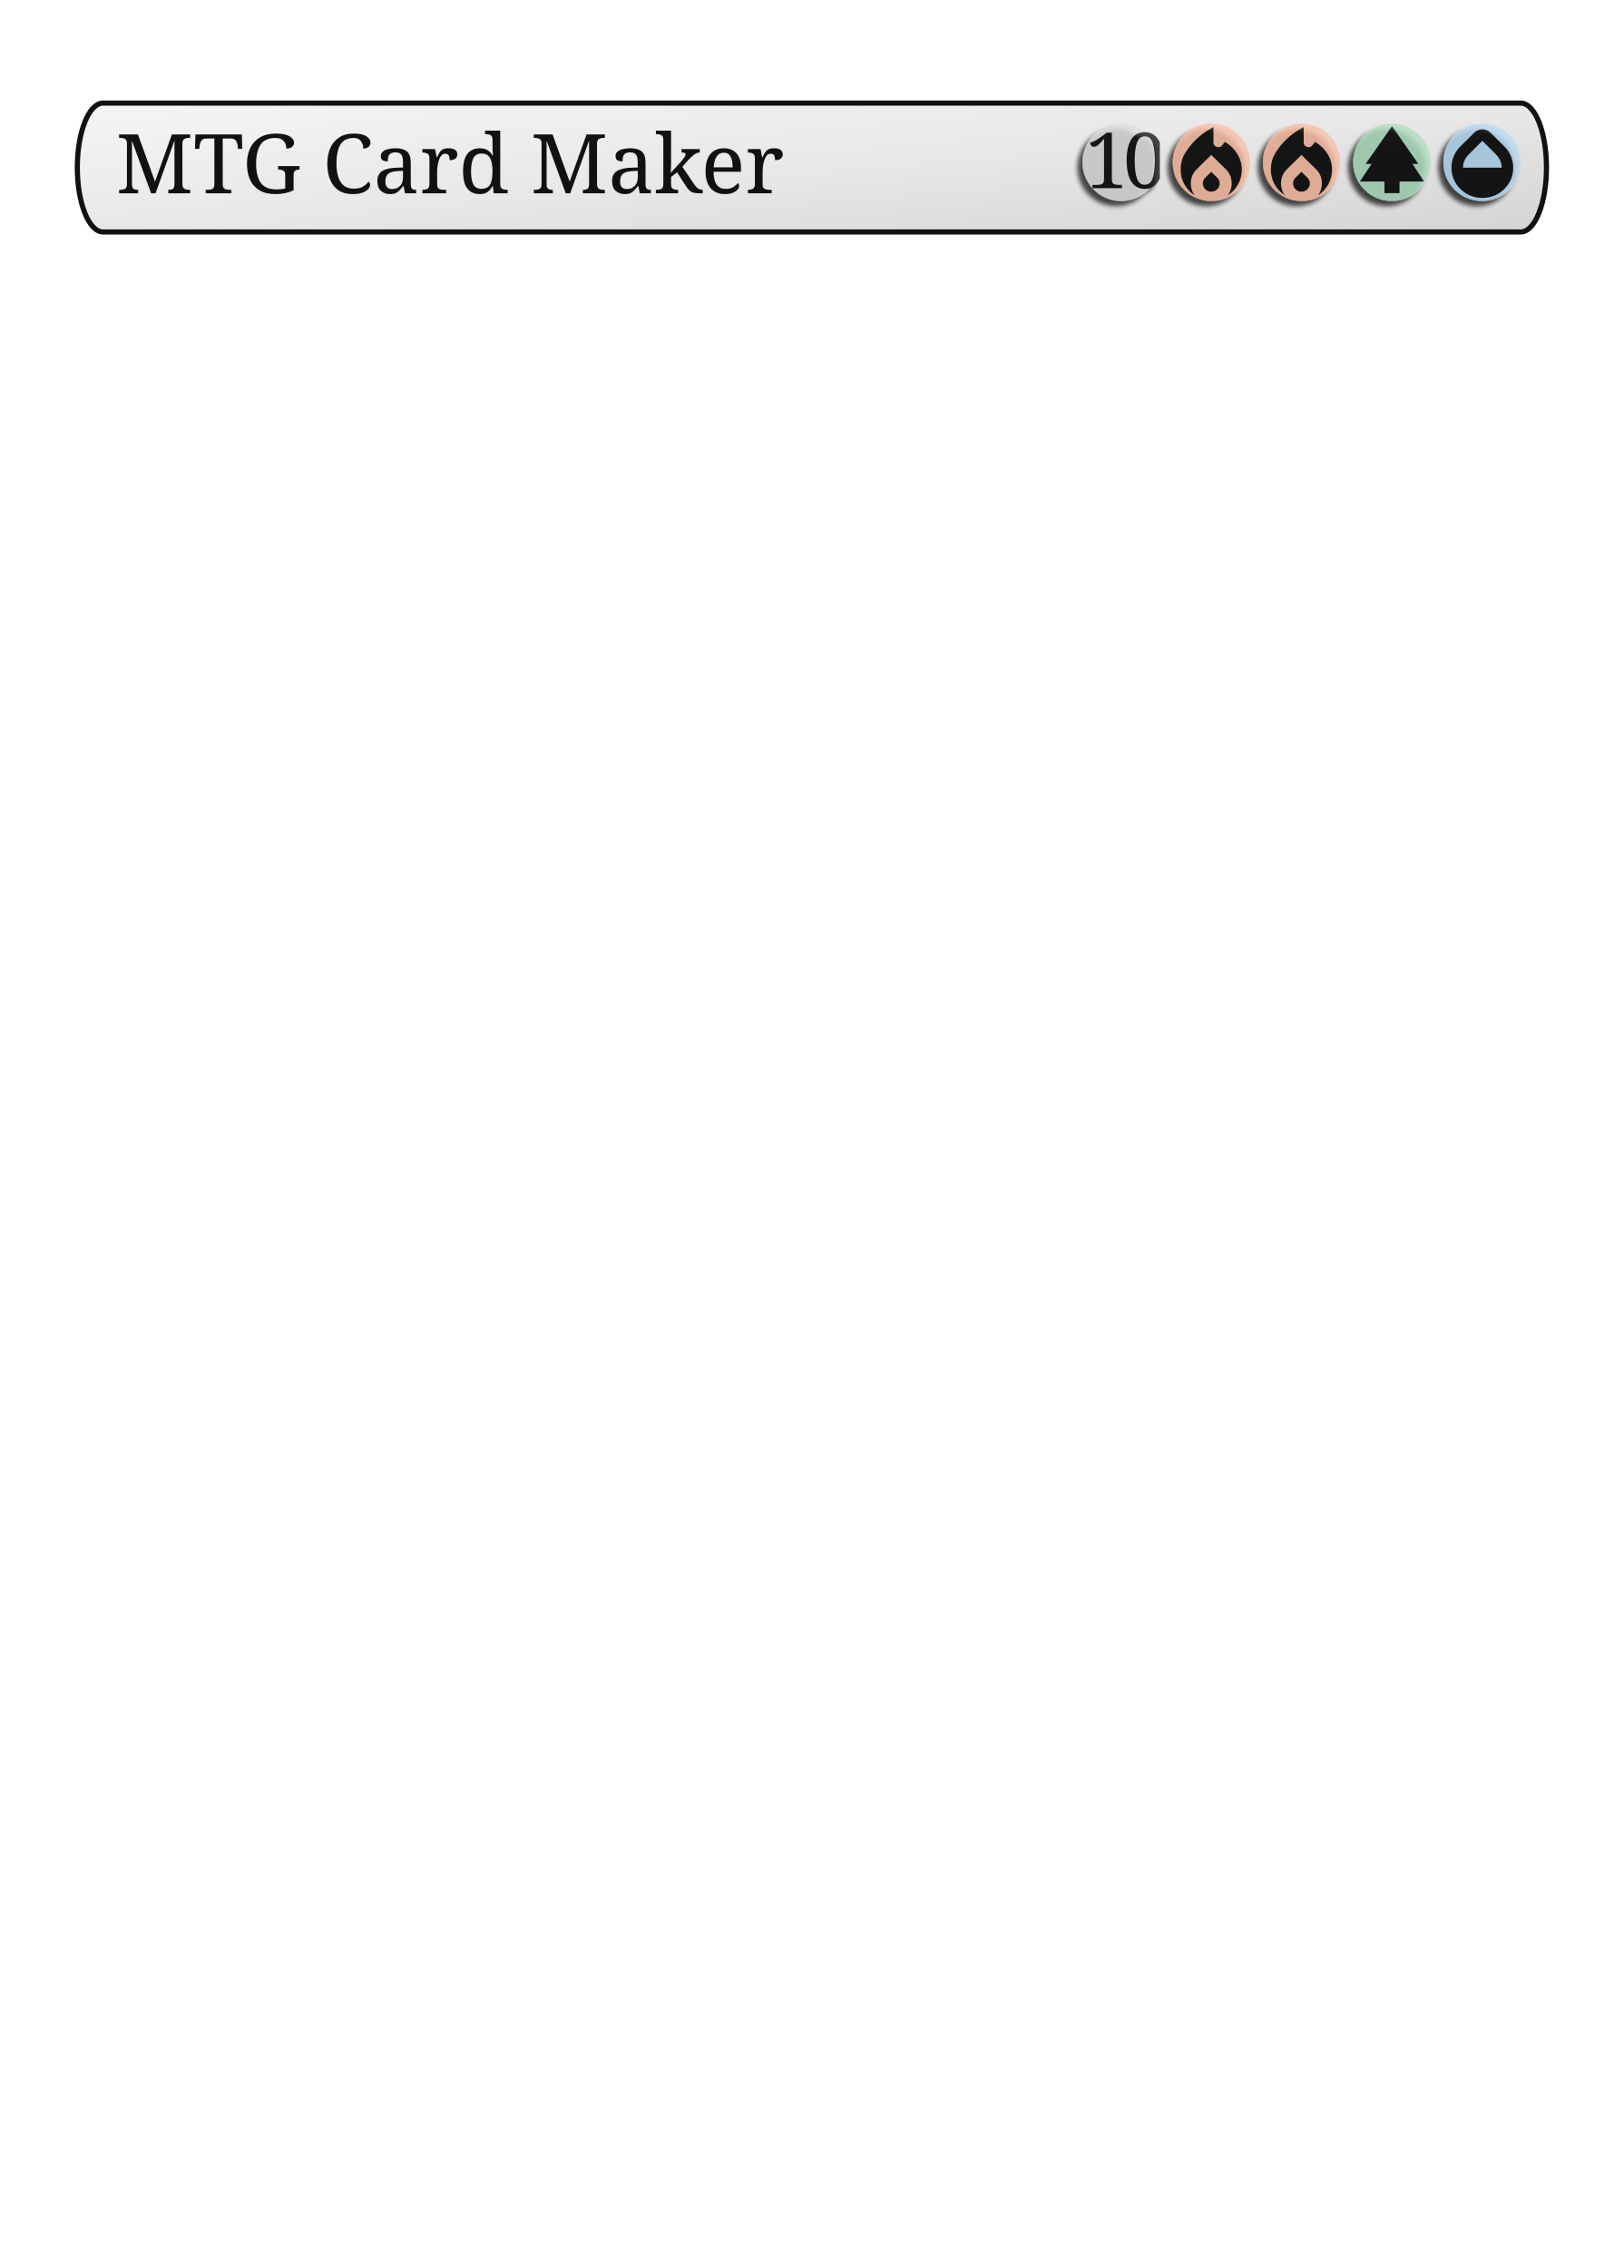
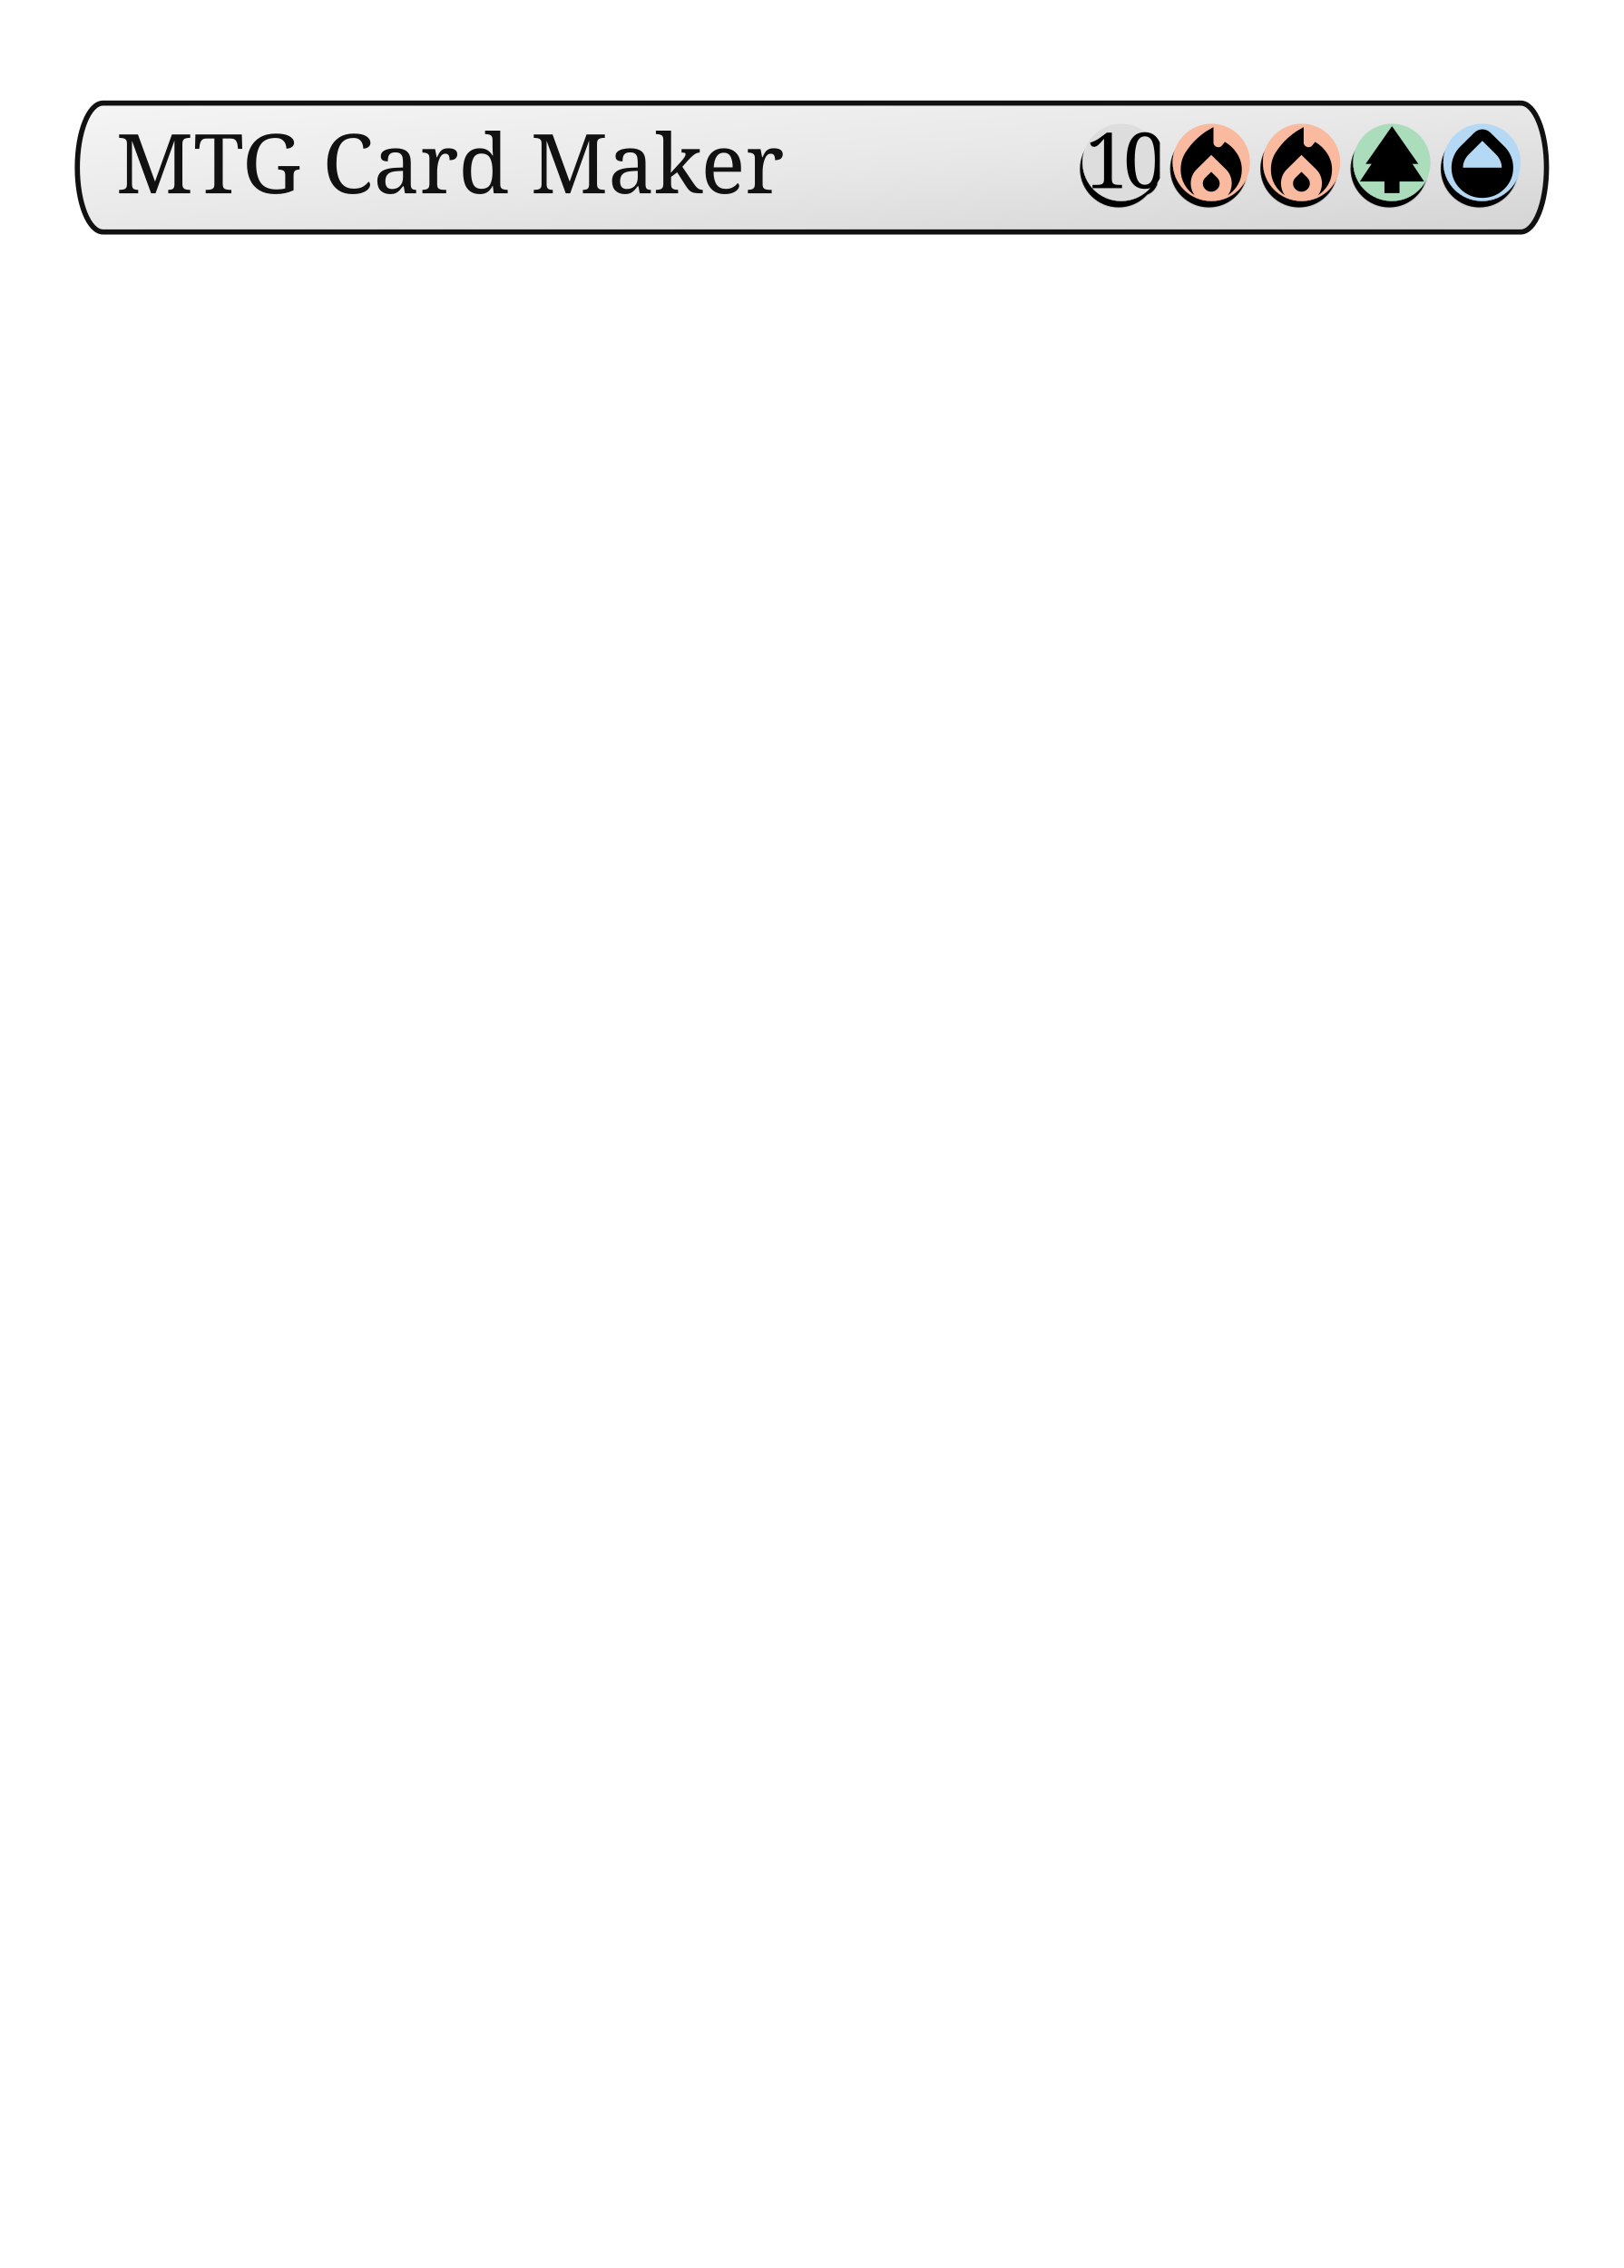
<svg xmlns="http://www.w3.org/2000/svg" width="630" height="880">
  <style>
@font-face {
  font-family: 'Goudy Mediaeval DemiBold';
  src: url('fonts/Goudy Mediaeval DemiBold.ttf') format('truetype');
  font-weight: normal;
  font-style: normal;
}

</style>
  <style>
/* Font Classes */
.card-name {
  font-family: 'Goudy Mediaeval DemiBold', serif;
  font-weight: normal;
  font-style: normal;
}

.card-type {
  font-family: 'Goudy Mediaeval DemiBold', serif;
  font-weight: normal;
  font-style: normal;
}

.card-rules-text {
  font-family: serif;
  font-weight: normal;
  font-style: normal;
}

.card-flavor-text {
  font-family: serif;
  font-weight: normal;
  font-style: italic;
}

.card-power-toughness {
  font-family: serif;
  font-weight: bold;
  font-style: normal;
}

.card-copyright {
  font-family: sans-serif;
  font-weight: normal;
  font-style: normal;
}

.mana-cost-text {
  font-family: serif;
  font-weight: normal;
  font-style: normal;
}

.mana-cost-text-large {
  font-family: serif;
  font-weight: semibold;
  font-style: normal;
}

</style>
  <defs>
    <linearGradient id="colorless_card_gradient" x1="0%" y1="0%" x2="100%" y2="100%">
      <stop offset="0%" stop-color="#3D3D3D" />
      <stop offset="50%" stop-color="#111" />
      <stop offset="100%" stop-color="#1A1A1A" />
    </linearGradient>
    <linearGradient id="colorless_frame_gradient" x1="0%" y1="0%" x2="100%" y2="100%">
      <stop offset="0%" stop-color="#8B8B8B" />
      <stop offset="50%" stop-color="#6B6B6B" />
      <stop offset="100%" stop-color="#4A4A4A" />
    </linearGradient>
    <linearGradient id="colorless_name_gradient" x1="0%" y1="0%" x2="100%" y2="100%">
      <stop offset="0%" stop-color="#F5F5F5" />
      <stop offset="50%" stop-color="#E8E8E8" />
      <stop offset="100%" stop-color="#D4D4D4" />
    </linearGradient>
    <linearGradient id="colorless_text_box_gradient" x1="0%" y1="0%" x2="100%" y2="100%">
      <stop offset="0%" stop-color="#F5F5F5" />
      <stop offset="50%" stop-color="#E8E8E8" />
      <stop offset="100%" stop-color="#D4D4D4" />
    </linearGradient>
    <linearGradient id="colorless_metallic_highlight_gradient" x1="0%" y1="0%" x2="100%" y2="100%">
      <stop offset="0%" stop-color="#8B8B8B" stop-opacity="0.6" />
      <stop offset="20%" stop-color="#E0E0E0" stop-opacity="0.9" />
      <stop offset="38%" stop-color="#FFFFFF" stop-opacity="1.0" />
      <stop offset="42%" stop-color="#E0E0E0" stop-opacity="0.7" />
      <stop offset="62%" stop-color="#8B8B8B" stop-opacity="0.5" />
      <stop offset="73%" stop-color="#FFFFFF" stop-opacity="0.8" />
      <stop offset="80%" stop-color="#E0E0E0" stop-opacity="0.6" />
      <stop offset="100%" stop-color="#8B8B8B" stop-opacity="0.4" />
    </linearGradient>
    <radialGradient id="colorless_metallic_shadow_gradient" cx="50%" cy="50%" r="70%">
      <stop offset="0%" stop-color="#B0B0B0" stop-opacity="0.3" />
      <stop offset="50%" stop-color="#8B8B8B" stop-opacity="0.5" />
      <stop offset="100%" stop-color="#6B6B6B" stop-opacity="0.7" />
    </radialGradient>
    <pattern id="colorless_metallic_pattern" x="0" y="0" width="20" height="20" patternUnits="userSpaceOnUse">
      <line x1="0" y1="0" x2="20" y2="20" stroke="#F5F5F5" stroke-width="0.5" opacity="0.3" />
      <line x1="20" y1="0" x2="0" y2="20" stroke="#B0B0B0" stroke-width="0.5" opacity="0.2" />
      <circle cx="5" cy="5" r="0.5" fill="#F5F5F5" opacity="0.6" />
      <circle cx="15" cy="15" r="0.5" fill="#F5F5F5" opacity="0.6" />
      <circle cx="10" cy="10" r="0.3" fill="#B0B0B0" opacity="0.4" />
    </pattern>
  </defs>
  <g>
    <rect x="30" y="40" width="570" height="50" fill="url(#colorless_name_gradient)" stroke="#111" stroke-width="2" rx="10" ry="25" mask="url(#)" />
    <text x="45" y="75" fill="#111" font-size="32" class="card-name">
MTG Card Maker
</text>
    <g transform="translate(435, 63)">
      <defs>
        <filter id="mana-cost-drop-shadow" x="-50%" y="-50%" width="200%" height="200%">
-           <feDropShadow dx="-2" dy="2" stdDeviation="1" flood-color="black" flood-opacity="1.0" />
+           <feDropShadow dx="-1" dy="2.5" stdDeviation="0" flood-color="black" />
        </filter>
      </defs>
      <g filter="url(#mana-cost-drop-shadow)">
-         <g transform="translate(-15, -15)" opacity="0.7">
+         <g transform="translate(-15, -15)">
          <svg height="30px" viewBox="-15 -15 30 30" width="30px">
            <circle cx="0" cy="0" r="15" fill="#DDD" />
            <text x="-14" y="10" fill="#000" text-anchor="start" font-weight="normal" font-size="30" letter-spacing="-2" font-family="serif">10</text>
          </svg>
        </g>
-         <g transform="translate(20, -15)" opacity="0.7">
+         <g transform="translate(20, -15)">
          <svg height="30px" viewBox="0 -960 960 960" width="30px">
            <circle cx="50%" cy="-50%" r="480" fill="#FABA9F" />
            <g transform="translate(-50, 50) scale(1.1)">
              <path d="M135-399.89Q135-511 193-599.5q58-88.5 126.77-151.17 68.78-62.67 127-96L505-880v172q0 25.74 17.25 40.37Q539.49-653 560.78-653q11.22 0 22.23-4.7T603-674l31-39q87 51 139 134t52 178.52q0 92.88-43.5 169.18Q738-155 666-110q22.19-27.84 33.6-61.77Q711-205.71 711-243.5q0-47.5-16.98-88.49-16.99-41-50.56-73.9L480-566 318-406q-34 32-51.5 73.54-17.5 41.54-17.5 88.73 0 37.73 11.4 71.77Q271.81-137.93 294-110q-72-45-115.5-121.45Q135-307.89 135-399.89ZM480-375l67.67 66.42Q561-294 568-277.86q7 16.13 7 33.86 0 38.3-28.44 65.65Q518.11-151 479.76-151q-38.34 0-66.55-27.35Q385-205.7 385-244q0-19 6.93-34.83Q398.86-294.67 412-308l68-67Z" />
            </g>
          </svg>
        </g>
-         <g transform="translate(55, -15)" opacity="0.7">
+         <g transform="translate(55, -15)">
          <svg height="30px" viewBox="0 -960 960 960" width="30px">
            <circle cx="50%" cy="-50%" r="480" fill="#FABA9F" />
            <g transform="translate(-50, 50) scale(1.1)">
              <path d="M135-399.89Q135-511 193-599.5q58-88.5 126.77-151.17 68.78-62.67 127-96L505-880v172q0 25.74 17.25 40.37Q539.49-653 560.78-653q11.22 0 22.23-4.7T603-674l31-39q87 51 139 134t52 178.52q0 92.88-43.5 169.18Q738-155 666-110q22.19-27.84 33.6-61.77Q711-205.71 711-243.5q0-47.5-16.98-88.49-16.99-41-50.56-73.9L480-566 318-406q-34 32-51.5 73.54-17.5 41.54-17.5 88.73 0 37.73 11.4 71.77Q271.81-137.93 294-110q-72-45-115.5-121.45Q135-307.89 135-399.89ZM480-375l67.67 66.42Q561-294 568-277.86q7 16.13 7 33.86 0 38.3-28.44 65.65Q518.11-151 479.76-151q-38.34 0-66.55-27.35Q385-205.7 385-244q0-19 6.93-34.83Q398.86-294.67 412-308l68-67Z" />
            </g>
          </svg>
        </g>
-         <g transform="translate(90, -15)" opacity="0.7">
+         <g transform="translate(90, -15)">
          <svg height="30px" viewBox="0 -960 960 960" width="30px">
            <circle cx="50%" cy="-50%" r="480" fill="#ABDDBD" />
            <g transform="translate(50, -70) scale(0.90)">
              <path d="M584-31H376v-161H37l161-242h-82l364-521 364 521h-82l161 242H584v161Z" />
            </g>
          </svg>
        </g>
-         <g transform="translate(125, -15)" opacity="0.7">
+         <g transform="translate(125, -15)">
          <svg height="30px" viewBox="0 -960 960 960" width="30px">
            <circle cx="50%" cy="-50%" r="480" fill="#B5D9F4" />
            <g transform="translate(-20, 20) scale(1.05)">
              <path d="M479-56q-150 0-257-104T115-414q0-71.79 28-137.89Q171-618 223-668l162-160q20-19 44.74-29 24.74-10 50.26-10t50.26 10Q555-847 575-828l162 160q52 50 80 116.11 28 66.1 28 137.89 0 150-107.5 254T479-56ZM251-414h458q0-44-18.5-85t-49.67-71.56L480-731 319.17-570.56Q288-540 269.5-498.93 251-457.86 251-414Z" />
            </g>
          </svg>
        </g>
      </g>
    </g>
  </g>
</svg>
